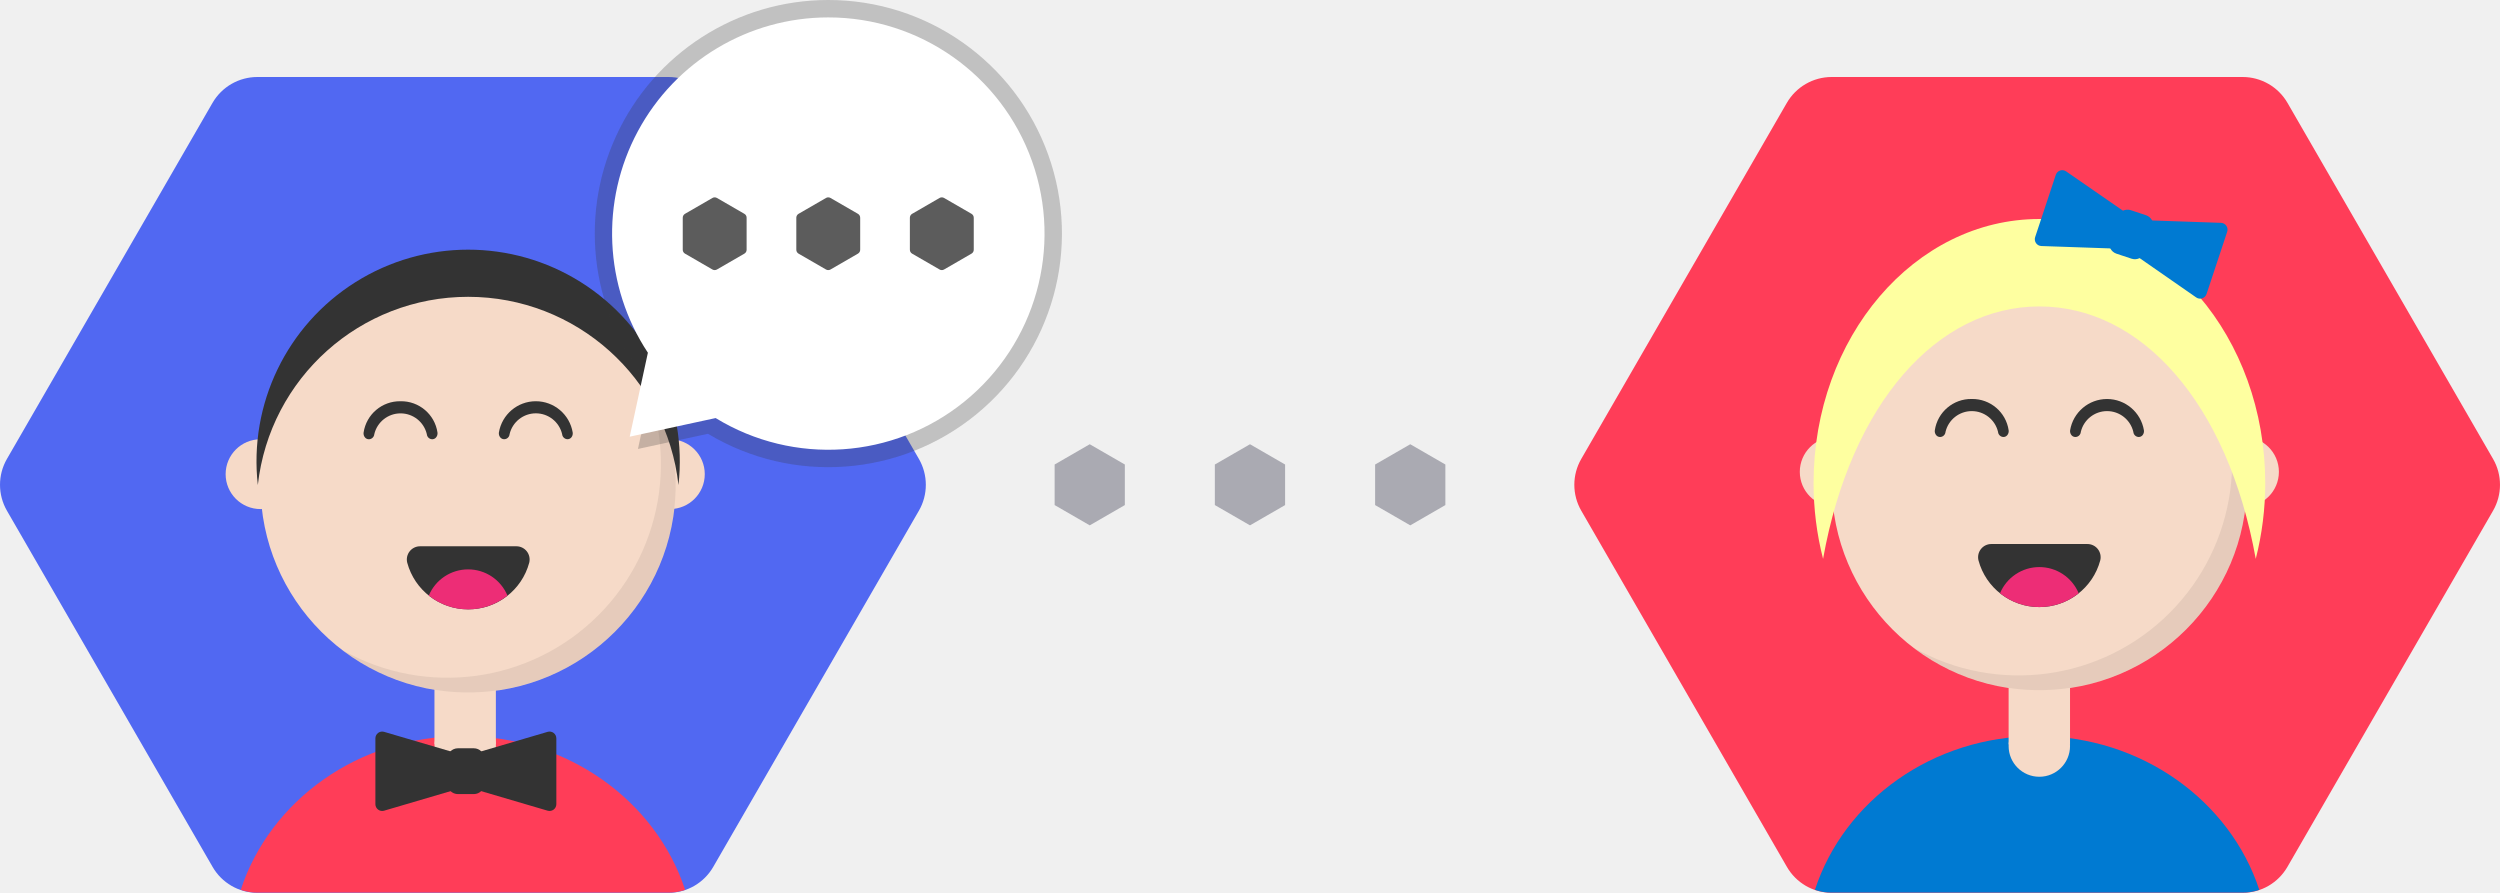
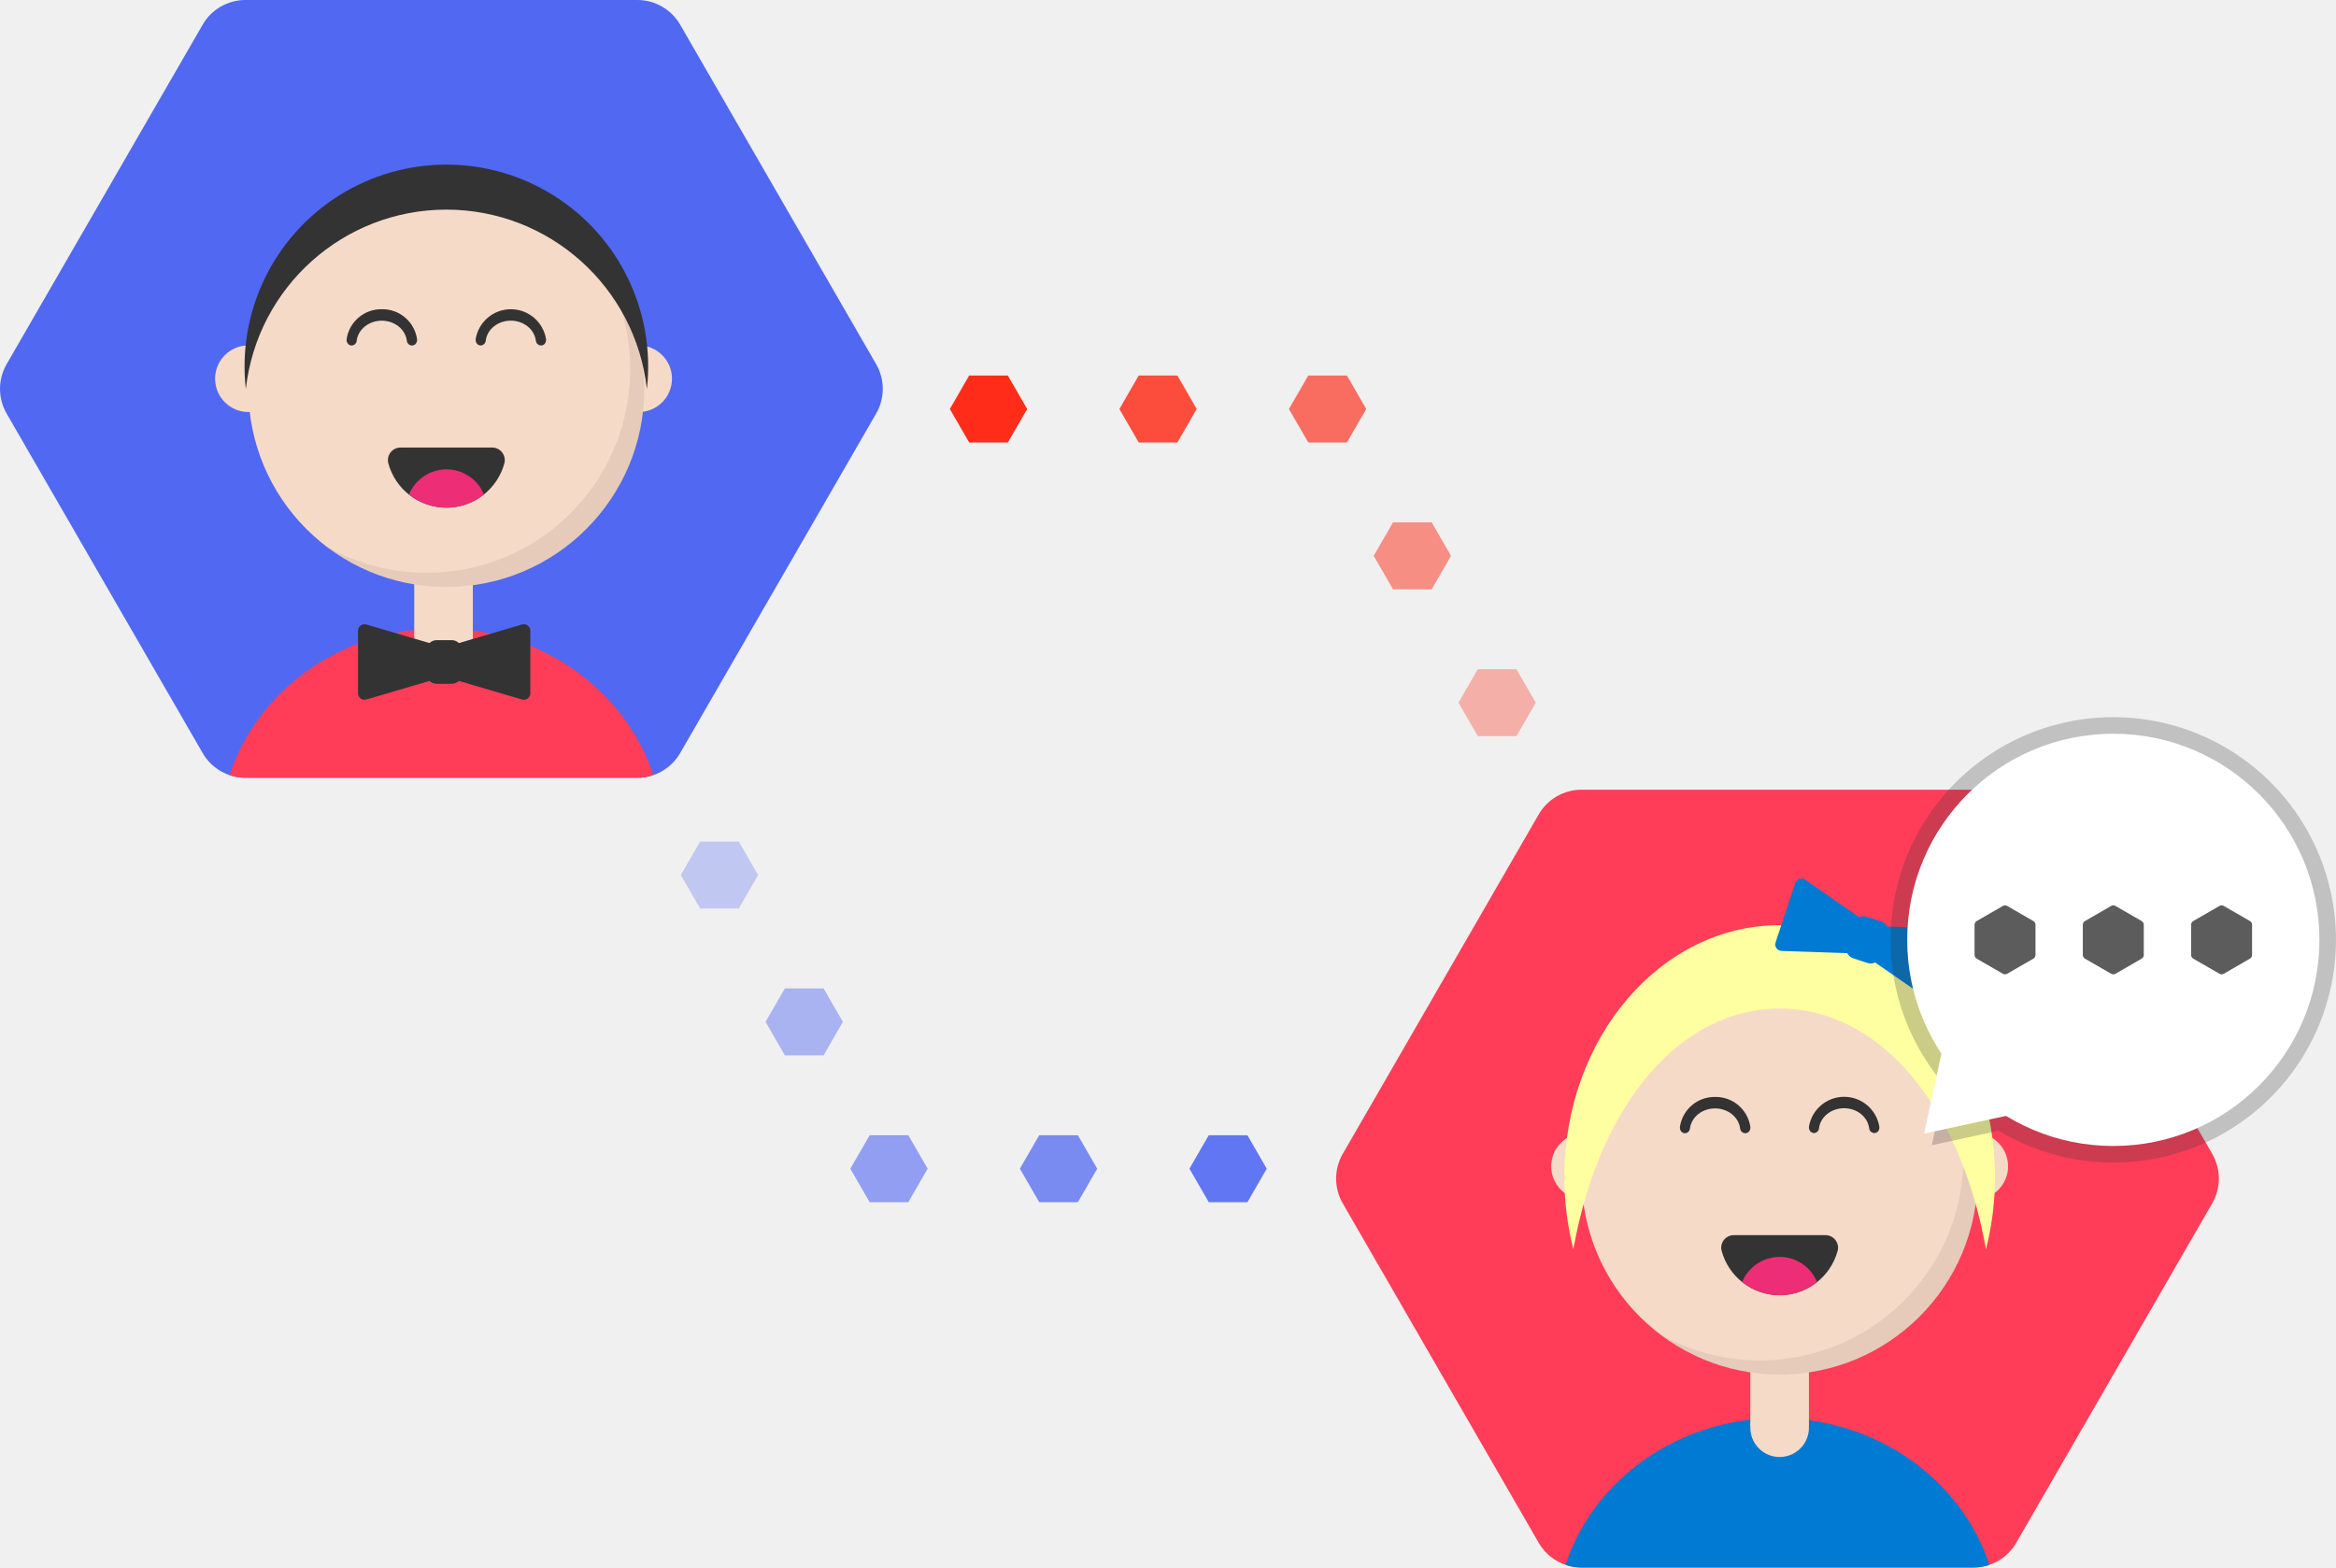
- <svg xmlns="http://www.w3.org/2000/svg" viewBox="0 0 618.82 220.95">
+ <svg xmlns="http://www.w3.org/2000/svg" viewBox="0 0 634 425.4">
  <defs>
-     <style>.a{fill:#ff3d58;}.b{fill:#007ad2;}.c{fill:#f6dac8;}.d{opacity:0.07;}.d,.h,.j{isolation:isolate;}.e{fill:#feffa0;}.f,.j{fill:#333;}.g{fill:#ed2d76;}.h{fill:#aaaab2;}.i{fill:#5168f2;}.j{opacity:0.25;}.k{fill:#fff;}.l{opacity:0.8;}</style>
+     <style>.a{fill:#ff3d58;}.b{fill:#007ad2;}.c{fill:#f6dac8;}.d{opacity:0.07;}.e{fill:#feffa0;}.f{fill:#fff;}.g,.j{fill:#333;}.h{fill:#ed2d76;}.i,.q,.r,.s,.t,.u{fill:#5168f2;}.j{opacity:0.25;}.k{opacity:0.8;}.l,.m,.n,.o,.p{fill:#ff1600;}.l,.q{opacity:0.9;}.m,.r{opacity:0.75;}.n,.s{opacity:0.6;}.o,.t{opacity:0.45;}.p,.u{opacity:0.3;}</style>
  </defs>
-   <path class="a" d="M442.29,214.54l-50.88-88.12a12.83,12.83,0,0,1,0-12.83l50.88-88.12a12.83,12.83,0,0,1,11.07-6.41H555.11a12.83,12.83,0,0,1,11.11,6.41l50.88,88.12a12.83,12.83,0,0,1,0,12.83l-50.88,88.12A12.83,12.83,0,0,1,555.11,221H453.36A12.83,12.83,0,0,1,442.29,214.54Z" transform="translate(0 0)" />
-   <path class="b" d="M453.36,220.95H555.11a12.82,12.82,0,0,0,4.13-.68c-7.21-22-29.11-38.08-55-38.08s-47.79,16-55,38.08A12.82,12.82,0,0,0,453.36,220.95Z" transform="translate(0 0)" />
-   <circle class="c" cx="504.79" cy="184.67" r="7.6" />
-   <rect class="c" x="497.19" y="167.46" width="15.2" height="16.81" />
-   <circle class="c" cx="555.45" cy="116.8" r="8.64" />
-   <circle class="c" cx="454.14" cy="116.8" r="8.64" />
-   <circle class="c" cx="504.79" cy="119.47" r="51.39" />
-   <path class="d" d="M545.68,88.35a52.84,52.84,0,0,1-72,72A51.38,51.38,0,0,0,545.68,88.35Z" transform="translate(0 0)" />
-   <path class="e" d="M504.8,75.85c25.3,0,46.66,24,53.56,62.49a75.67,75.67,0,0,0,2.35-18.75c0-36.11-25-65.38-55.9-65.38s-55.9,29.27-55.9,65.38a75.67,75.67,0,0,0,2.35,18.75C458.13,99.9,479.5,75.85,504.8,75.85Z" transform="translate(0 0)" />
-   <path class="f" d="M504.8,150.27a15.61,15.61,0,0,0,15.07-11.55,3.27,3.27,0,0,0-3.2-4.06H492.93a3.27,3.27,0,0,0-3.2,4.06A15.61,15.61,0,0,0,504.8,150.27Z" transform="translate(0 0)" />
-   <path class="f" d="M488.05,98.76a9.08,9.08,0,0,0-9.13,7.75,1.56,1.56,0,0,0,.36,1.23,1.25,1.25,0,0,0,1,.43,1.37,1.37,0,0,0,1.29-1.27,6.68,6.68,0,0,1,13,0,1.37,1.37,0,0,0,1.34,1.27,1.23,1.23,0,0,0,.93-0.43,1.56,1.56,0,0,0,.36-1.23A9.08,9.08,0,0,0,488.05,98.76Z" transform="translate(0 0)" />
-   <path class="f" d="M530.68,106.51a9.26,9.26,0,0,0-18.27,0,1.56,1.56,0,0,0,.36,1.23,1.25,1.25,0,0,0,1,.43,1.36,1.36,0,0,0,1.29-1.27,6.68,6.68,0,0,1,13,0,1.37,1.37,0,0,0,1.34,1.27,1.23,1.23,0,0,0,.93-0.43A1.56,1.56,0,0,0,530.68,106.51Z" transform="translate(0 0)" />
-   <rect class="b" x="521.87" y="53.43" width="11.34" height="9.21" rx="2.64" ry="2.64" transform="translate(306.29 540.44) rotate(-71.64)" />
-   <path class="b" d="M526,52.51L511.42,42.42a1.68,1.68,0,0,0-2.55.85l-5.11,15.41a1.68,1.68,0,0,0,1.53,2.22L523,61.51a1.68,1.68,0,0,0,1.65-1.15l2-5.94A1.68,1.68,0,0,0,526,52.51Z" transform="translate(0 0)" />
-   <path class="b" d="M532.12,54.55l17.68,0.61a1.68,1.68,0,0,1,1.49,2.21l-5.11,15.41a1.68,1.68,0,0,1-2.55.85l-14.5-10.08a1.68,1.68,0,0,1-.64-1.91l2-5.94A1.68,1.68,0,0,1,532.12,54.55Z" transform="translate(0 0)" />
-   <path class="g" d="M495.06,146.85a15.57,15.57,0,0,0,19.47,0A10.55,10.55,0,0,0,495.06,146.85Z" transform="translate(0 0)" />
-   <polygon class="h" points="261.05 114.98 269.74 109.96 278.43 114.98 278.43 125.02 269.74 130.04 261.05 125.02 261.05 114.98" />
-   <polygon class="h" points="300.71 114.98 309.41 109.96 318.1 114.98 318.1 125.02 309.41 130.04 300.71 125.02 300.71 114.98" />
-   <polygon class="h" points="340.38 114.98 349.08 109.96 357.77 114.98 357.77 125.02 349.08 130.04 340.38 125.02 340.38 114.98" />
-   <path class="i" d="M52.6,214.54L1.72,126.42a12.83,12.83,0,0,1,0-12.83L52.6,25.47a12.83,12.83,0,0,1,11.11-6.41H165.46a12.83,12.83,0,0,1,11.11,6.41l50.88,88.12a12.83,12.83,0,0,1,0,12.83l-50.88,88.12A12.83,12.83,0,0,1,165.46,221H63.71A12.83,12.83,0,0,1,52.6,214.54Z" transform="translate(0 0)" />
-   <path class="a" d="M63.71,220.95H165.46a12.82,12.82,0,0,0,4.13-.68c-7.21-22-29.11-38.08-55-38.08s-47.79,16-55,38.08A12.82,12.82,0,0,0,63.71,220.95Z" transform="translate(0 0)" />
-   <circle class="c" cx="115.15" cy="184.63" r="7.6" />
-   <rect class="c" x="107.54" y="167.42" width="15.2" height="16.81" />
-   <circle class="c" cx="165.81" cy="117.37" r="8.64" />
-   <circle class="c" cx="64.49" cy="117.37" r="8.64" />
-   <circle class="c" cx="115.87" cy="120.04" r="51.39" />
-   <path class="d" d="M156.76,88.92a52.84,52.84,0,0,1-72,72A51.38,51.38,0,0,0,156.76,88.92Z" transform="translate(0 0)" />
-   <path class="f" d="M115.88,73.47a52.39,52.39,0,0,1,52.06,46.59,52.39,52.39,0,1,0-104.12,0A52.39,52.39,0,0,1,115.88,73.47Z" transform="translate(0 0)" />
-   <path class="f" d="M115.88,150.83A15.61,15.61,0,0,0,131,139.28a3.27,3.27,0,0,0-3.2-4.06H104a3.27,3.27,0,0,0-3.2,4.06A15.61,15.61,0,0,0,115.88,150.83Z" transform="translate(0 0)" />
-   <path class="f" d="M99.13,99.32A9.08,9.08,0,0,0,90,107.07a1.56,1.56,0,0,0,.36,1.23,1.25,1.25,0,0,0,1,.43,1.37,1.37,0,0,0,1.29-1.27,6.68,6.68,0,0,1,13,0,1.37,1.37,0,0,0,1.34,1.27,1.23,1.23,0,0,0,.93-0.43,1.56,1.56,0,0,0,.37-1.24A9.08,9.08,0,0,0,99.13,99.32Z" transform="translate(0 0)" />
-   <path class="f" d="M141.76,107.06a9.26,9.26,0,0,0-18.27,0,1.56,1.56,0,0,0,.36,1.23,1.25,1.25,0,0,0,1,.43,1.36,1.36,0,0,0,1.29-1.27,6.68,6.68,0,0,1,13,0,1.37,1.37,0,0,0,1.34,1.27,1.23,1.23,0,0,0,.93-0.43A1.56,1.56,0,0,0,141.76,107.06Z" transform="translate(0 0)" />
-   <path class="g" d="M106.14,147.42a15.57,15.57,0,0,0,19.47,0A10.55,10.55,0,0,0,106.14,147.42Z" transform="translate(0 0)" />
-   <rect class="f" x="110.71" y="185.22" width="9.21" height="11.34" rx="2.64" ry="2.64" />
-   <path class="f" d="M112.07,186.15l-17-5a1.68,1.68,0,0,0-2.15,1.61v16.3a1.68,1.68,0,0,0,2.15,1.61l17-5a1.68,1.68,0,0,0,1.22-1.61v-6.3A1.68,1.68,0,0,0,112.07,186.15Z" transform="translate(0 0)" />
-   <path class="f" d="M118.56,186.15l17-5a1.68,1.68,0,0,1,2.15,1.61v16.3a1.68,1.68,0,0,1-2.15,1.61l-17-5a1.68,1.68,0,0,1-1.21-1.61v-6.3A1.68,1.68,0,0,1,118.56,186.15Z" transform="translate(0 0)" />
-   <path class="j" d="M205,0a57.8,57.8,0,0,0-43.72,95.58l-3.37,15.55,17.33-3.76A57.82,57.82,0,1,0,205,0Z" transform="translate(0 0)" />
-   <path class="k" d="M205,4.31a53.51,53.51,0,0,0-44.63,83l-4.5,20.78,21.27-4.61A53.51,53.51,0,1,0,205,4.31Z" transform="translate(0 0)" />
-   <g class="l">
-     <path class="f" d="M169.55,52.93l6.8-3.93a1.11,1.11,0,0,1,1.11,0l6.8,3.93a1.11,1.11,0,0,1,.55,1v7.85a1.11,1.11,0,0,1-.55,1l-6.8,3.93a1.11,1.11,0,0,1-1.11,0l-6.8-3.93a1.11,1.11,0,0,1-.55-1V53.89A1.11,1.11,0,0,1,169.55,52.93Z" transform="translate(0 0)" />
-     <path class="f" d="M197.66,52.93l6.8-3.93a1.11,1.11,0,0,1,1.11,0l6.8,3.93a1.11,1.11,0,0,1,.55,1v7.85a1.11,1.11,0,0,1-.55,1l-6.8,3.93a1.11,1.11,0,0,1-1.11,0l-6.8-3.93a1.11,1.11,0,0,1-.55-1V53.89A1.11,1.11,0,0,1,197.66,52.93Z" transform="translate(0 0)" />
-     <path class="f" d="M225.77,52.93l6.8-3.93a1.11,1.11,0,0,1,1.11,0l6.8,3.93a1.11,1.11,0,0,1,.55,1v7.85a1.11,1.11,0,0,1-.55,1l-6.8,3.93a1.11,1.11,0,0,1-1.11,0l-6.8-3.93a1.11,1.11,0,0,1-.55-1V53.89A1.11,1.11,0,0,1,225.77,52.93Z" transform="translate(0 0)" />
+   <path class="a" d="M439.61,545l-53.19-92.13a13.41,13.41,0,0,1,0-13.41l53.19-92.13a13.41,13.41,0,0,1,11.62-6.71H557.6a13.41,13.41,0,0,1,11.62,6.71l53.19,92.13a13.41,13.41,0,0,1,0,13.41L569.21,545a13.41,13.41,0,0,1-11.62,6.71H451.22A13.41,13.41,0,0,1,439.61,545Z" transform="translate(-22 -126.3)" />
+   <path class="b" d="M451.22,551.7H557.6a13.4,13.4,0,0,0,4.32-.71c-7.54-23-30.43-39.81-57.51-39.81s-50,16.76-57.51,39.81A13.4,13.4,0,0,0,451.22,551.7Z" transform="translate(-22 -126.3)" />
+   <circle class="c" cx="483" cy="387.47" r="7.95" />
+   <rect class="c" x="475.05" y="369.47" width="15.9" height="17.57" />
+   <circle class="c" cx="535.96" cy="316.52" r="9.04" />
+   <circle class="c" cx="430.04" cy="316.52" r="9.04" />
+   <circle class="c" cx="483" cy="319.31" r="53.72" />
+   <path class="d" d="M547.74,413.08a55.24,55.24,0,0,1-75.28,75.27A53.71,53.71,0,0,0,547.74,413.08Z" transform="translate(-22 -126.3)" />
+   <path class="e" d="M505,400c26.45,0,48.79,25.14,56,65.33a79.11,79.11,0,0,0,2.45-19.6c0-37.75-26.17-68.35-58.44-68.35s-58.44,30.6-58.44,68.35a79.11,79.11,0,0,0,2.45,19.6C456.21,425.14,478.55,400,505,400Z" transform="translate(-22 -126.3)" />
+   <path class="f" d="M505,477.81a16.32,16.32,0,0,0,15.76-12.07,3.42,3.42,0,0,0-3.35-4.24H492.59a3.42,3.42,0,0,0-3.35,4.24A16.32,16.32,0,0,0,505,477.81Z" transform="translate(-22 -126.3)" />
+   <path class="g" d="M487.49,424a9.49,9.49,0,0,0-9.55,8.11,1.63,1.63,0,0,0,.38,1.29,1.31,1.31,0,0,0,1,.45,1.43,1.43,0,0,0,1.35-1.33c0.4-3.09,3.32-5.41,6.8-5.41s6.4,2.33,6.8,5.41a1.44,1.44,0,0,0,1.4,1.33,1.28,1.28,0,0,0,1-.45,1.63,1.63,0,0,0,.38-1.29A9.49,9.49,0,0,0,487.49,424Z" transform="translate(-22 -126.3)" />
+   <path class="g" d="M532.06,432.06a9.68,9.68,0,0,0-19.1,0,1.63,1.63,0,0,0,.38,1.29,1.31,1.31,0,0,0,1,.45,1.43,1.43,0,0,0,1.35-1.33c0.4-3.09,3.32-5.41,6.8-5.41s6.4,2.33,6.8,5.41a1.44,1.44,0,0,0,1.4,1.33,1.28,1.28,0,0,0,1-.45A1.63,1.63,0,0,0,532.06,432.06Z" transform="translate(-22 -126.3)" />
+   <path class="g" d="M505,477.81a16.32,16.32,0,0,1-15.76-12.07,3.42,3.42,0,0,1,3.35-4.24h24.82a3.42,3.42,0,0,1,3.35,4.24A16.32,16.32,0,0,1,505,477.81Z" transform="translate(-22 -126.3)" />
+   <rect class="b" x="523.97" y="375.45" width="9.62" height="11.85" rx="2.76" ry="2.76" transform="translate(125.03 -273.44) rotate(18.36)" />
+   <path class="b" d="M527.12,375.6l-15.2-10.54a1.76,1.76,0,0,0-2.67.89l-5.35,16.11a1.76,1.76,0,0,0,1.61,2.31L524,385a1.76,1.76,0,0,0,1.73-1.2l2.06-6.21A1.76,1.76,0,0,0,527.12,375.6Z" transform="translate(-22 -126.3)" />
+   <path class="b" d="M533.56,377.73L552,378.37a1.76,1.76,0,0,1,1.61,2.31l-5.35,16.11a1.76,1.76,0,0,1-2.67.89l-15.2-10.54a1.76,1.76,0,0,1-.67-2l2.06-6.21A1.76,1.76,0,0,1,533.56,377.73Z" transform="translate(-22 -126.3)" />
+   <path class="h" d="M494.82,474.23a16.28,16.28,0,0,0,20.35,0A11,11,0,0,0,494.82,474.23Z" transform="translate(-22 -126.3)" />
+   <path class="i" d="M77,330.67L23.8,238.54a13.41,13.41,0,0,1,0-13.41L77,133A13.41,13.41,0,0,1,88.6,126.3H195A13.41,13.41,0,0,1,206.6,133l53.19,92.13a13.41,13.41,0,0,1,0,13.41L206.6,330.67A13.41,13.41,0,0,1,195,337.38H88.6A13.41,13.41,0,0,1,77,330.67Z" transform="translate(-22 -126.3)" />
+   <path class="a" d="M88.6,337.38H195a13.4,13.4,0,0,0,4.32-.71c-7.54-23-30.43-39.81-57.51-39.81s-50,16.76-57.51,39.81A13.4,13.4,0,0,0,88.6,337.38Z" transform="translate(-22 -126.3)" />
+   <circle class="c" cx="120.38" cy="173.11" r="7.95" />
+   <rect class="c" x="112.43" y="155.11" width="15.9" height="17.57" />
+   <circle class="c" cx="173.34" cy="102.78" r="9.04" />
+   <circle class="c" cx="67.42" cy="102.78" r="9.04" />
+   <circle class="c" cx="121.14" cy="105.58" r="53.72" />
+   <path class="d" d="M185.88,199.34a55.24,55.24,0,0,1-75.28,75.27A53.71,53.71,0,0,0,185.88,199.34Z" transform="translate(-22 -126.3)" />
+   <path class="g" d="M143.14,183.19a54.77,54.77,0,0,1,54.43,48.69,54.77,54.77,0,1,0-108.85,0A54.77,54.77,0,0,1,143.14,183.19Z" transform="translate(-22 -126.3)" />
+   <path class="g" d="M143.14,264.07A16.32,16.32,0,0,0,158.9,252a3.42,3.42,0,0,0-3.35-4.24H130.73a3.42,3.42,0,0,0-3.35,4.24A16.32,16.32,0,0,0,143.14,264.07Z" transform="translate(-22 -126.3)" />
+   <path class="g" d="M125.63,210.22a9.49,9.49,0,0,0-9.55,8.11,1.63,1.63,0,0,0,.38,1.29,1.31,1.31,0,0,0,1,.45,1.43,1.43,0,0,0,1.35-1.33c0.4-3.09,3.32-5.41,6.8-5.41s6.4,2.33,6.8,5.41a1.44,1.44,0,0,0,1.4,1.33,1.28,1.28,0,0,0,1-.45,1.63,1.63,0,0,0,.38-1.29A9.49,9.49,0,0,0,125.63,210.22Z" transform="translate(-22 -126.3)" />
+   <path class="g" d="M170.2,218.32a9.68,9.68,0,0,0-19.1,0,1.63,1.63,0,0,0,.38,1.29,1.31,1.31,0,0,0,1,.45,1.43,1.43,0,0,0,1.35-1.33c0.4-3.09,3.32-5.41,6.8-5.41s6.4,2.33,6.8,5.41a1.44,1.44,0,0,0,1.4,1.33,1.28,1.28,0,0,0,1-.45A1.63,1.63,0,0,0,170.2,218.32Z" transform="translate(-22 -126.3)" />
+   <path class="h" d="M133,260.5a16.28,16.28,0,0,0,20.35,0A11,11,0,0,0,133,260.5Z" transform="translate(-22 -126.3)" />
+   <rect class="g" x="115.74" y="173.73" width="9.62" height="11.85" rx="2.76" ry="2.76" />
+   <path class="g" d="M139.16,301l-17.74-5.22a1.76,1.76,0,0,0-2.25,1.68v17a1.76,1.76,0,0,0,2.25,1.68l17.74-5.22a1.76,1.76,0,0,0,1.26-1.68v-6.55A1.76,1.76,0,0,0,139.16,301Z" transform="translate(-22 -126.3)" />
+   <path class="g" d="M145.94,301l17.74-5.22a1.76,1.76,0,0,1,2.25,1.68v17a1.76,1.76,0,0,1-2.25,1.68l-17.74-5.22a1.76,1.76,0,0,1-1.26-1.68v-6.55A1.76,1.76,0,0,1,145.94,301Z" transform="translate(-22 -126.3)" />
+   <path class="j" d="M595.56,320.93a60.42,60.42,0,0,0-45.75,99.92l-3.52,16.25,18.12-3.93A60.44,60.44,0,1,0,595.56,320.93Z" transform="translate(-22 -126.3)" />
+   <circle class="f" cx="573.56" cy="255.07" r="55.94" />
+   <polygon class="f" points="550.56 301.51 522.2 307.66 528.34 279.3 550.56 301.51" />
+   <g class="k">
+     <path class="g" d="M558.48,376.26l7.11-4.1a1.16,1.16,0,0,1,1.16,0l7.11,4.1a1.16,1.16,0,0,1,.58,1v8.21a1.16,1.16,0,0,1-.58,1l-7.11,4.1a1.16,1.16,0,0,1-1.16,0l-7.11-4.1a1.16,1.16,0,0,1-.58-1v-8.21A1.16,1.16,0,0,1,558.48,376.26Z" transform="translate(-22 -126.3)" />
+     <path class="g" d="M587.87,376.26l7.11-4.1a1.16,1.16,0,0,1,1.16,0l7.11,4.1a1.16,1.16,0,0,1,.58,1v8.21a1.16,1.16,0,0,1-.58,1l-7.11,4.1a1.16,1.16,0,0,1-1.16,0l-7.11-4.1a1.16,1.16,0,0,1-.58-1v-8.21A1.16,1.16,0,0,1,587.87,376.26Z" transform="translate(-22 -126.3)" />
+     <path class="g" d="M617.26,376.26l7.11-4.1a1.16,1.16,0,0,1,1.16,0l7.11,4.1a1.16,1.16,0,0,1,.58,1v8.21a1.16,1.16,0,0,1-.58,1l-7.11,4.1a1.16,1.16,0,0,1-1.16,0l-7.11-4.1a1.16,1.16,0,0,1-.58-1v-8.21A1.16,1.16,0,0,1,617.26,376.26Z" transform="translate(-22 -126.3)" />
  </g>
+   <polygon class="l" points="263.04 120.08 257.79 111 263.04 101.91 273.53 101.91 278.78 111 273.53 120.08 263.04 120.08" />
+   <polygon class="m" points="309.05 120.08 303.81 111 309.05 101.91 319.54 101.91 324.79 111 319.54 120.08 309.05 120.08" />
+   <polygon class="n" points="355.07 120.08 349.82 111 355.07 101.91 365.56 101.91 370.81 111 365.56 120.08 355.07 120.08" />
+   <polygon class="o" points="372.83 150.85 378.07 141.76 388.57 141.76 393.81 150.85 388.57 159.94 378.07 159.94 372.83 150.85" />
+   <polygon class="p" points="395.84 190.7 401.08 181.61 411.57 181.61 416.82 190.7 411.57 199.79 401.08 199.79 395.84 190.7" />
+   <polygon class="q" points="338.56 308.09 343.8 317.17 338.56 326.26 328.06 326.26 322.82 317.17 328.06 308.09 338.56 308.09" />
+   <polygon class="r" points="292.54 308.09 297.79 317.17 292.54 326.26 282.05 326.26 276.8 317.17 282.05 308.09 292.54 308.09" />
+   <polygon class="s" points="246.52 308.09 251.77 317.17 246.52 326.26 236.03 326.26 230.78 317.17 236.03 308.09 246.52 308.09" />
+   <polygon class="t" points="228.76 277.32 223.52 286.41 213.02 286.41 207.78 277.32 213.02 268.24 223.52 268.24 228.76 277.32" />
+   <polygon class="u" points="205.75 237.47 200.51 246.56 190.02 246.56 184.77 237.47 190.02 228.39 200.51 228.39 205.75 237.47" />
</svg>
